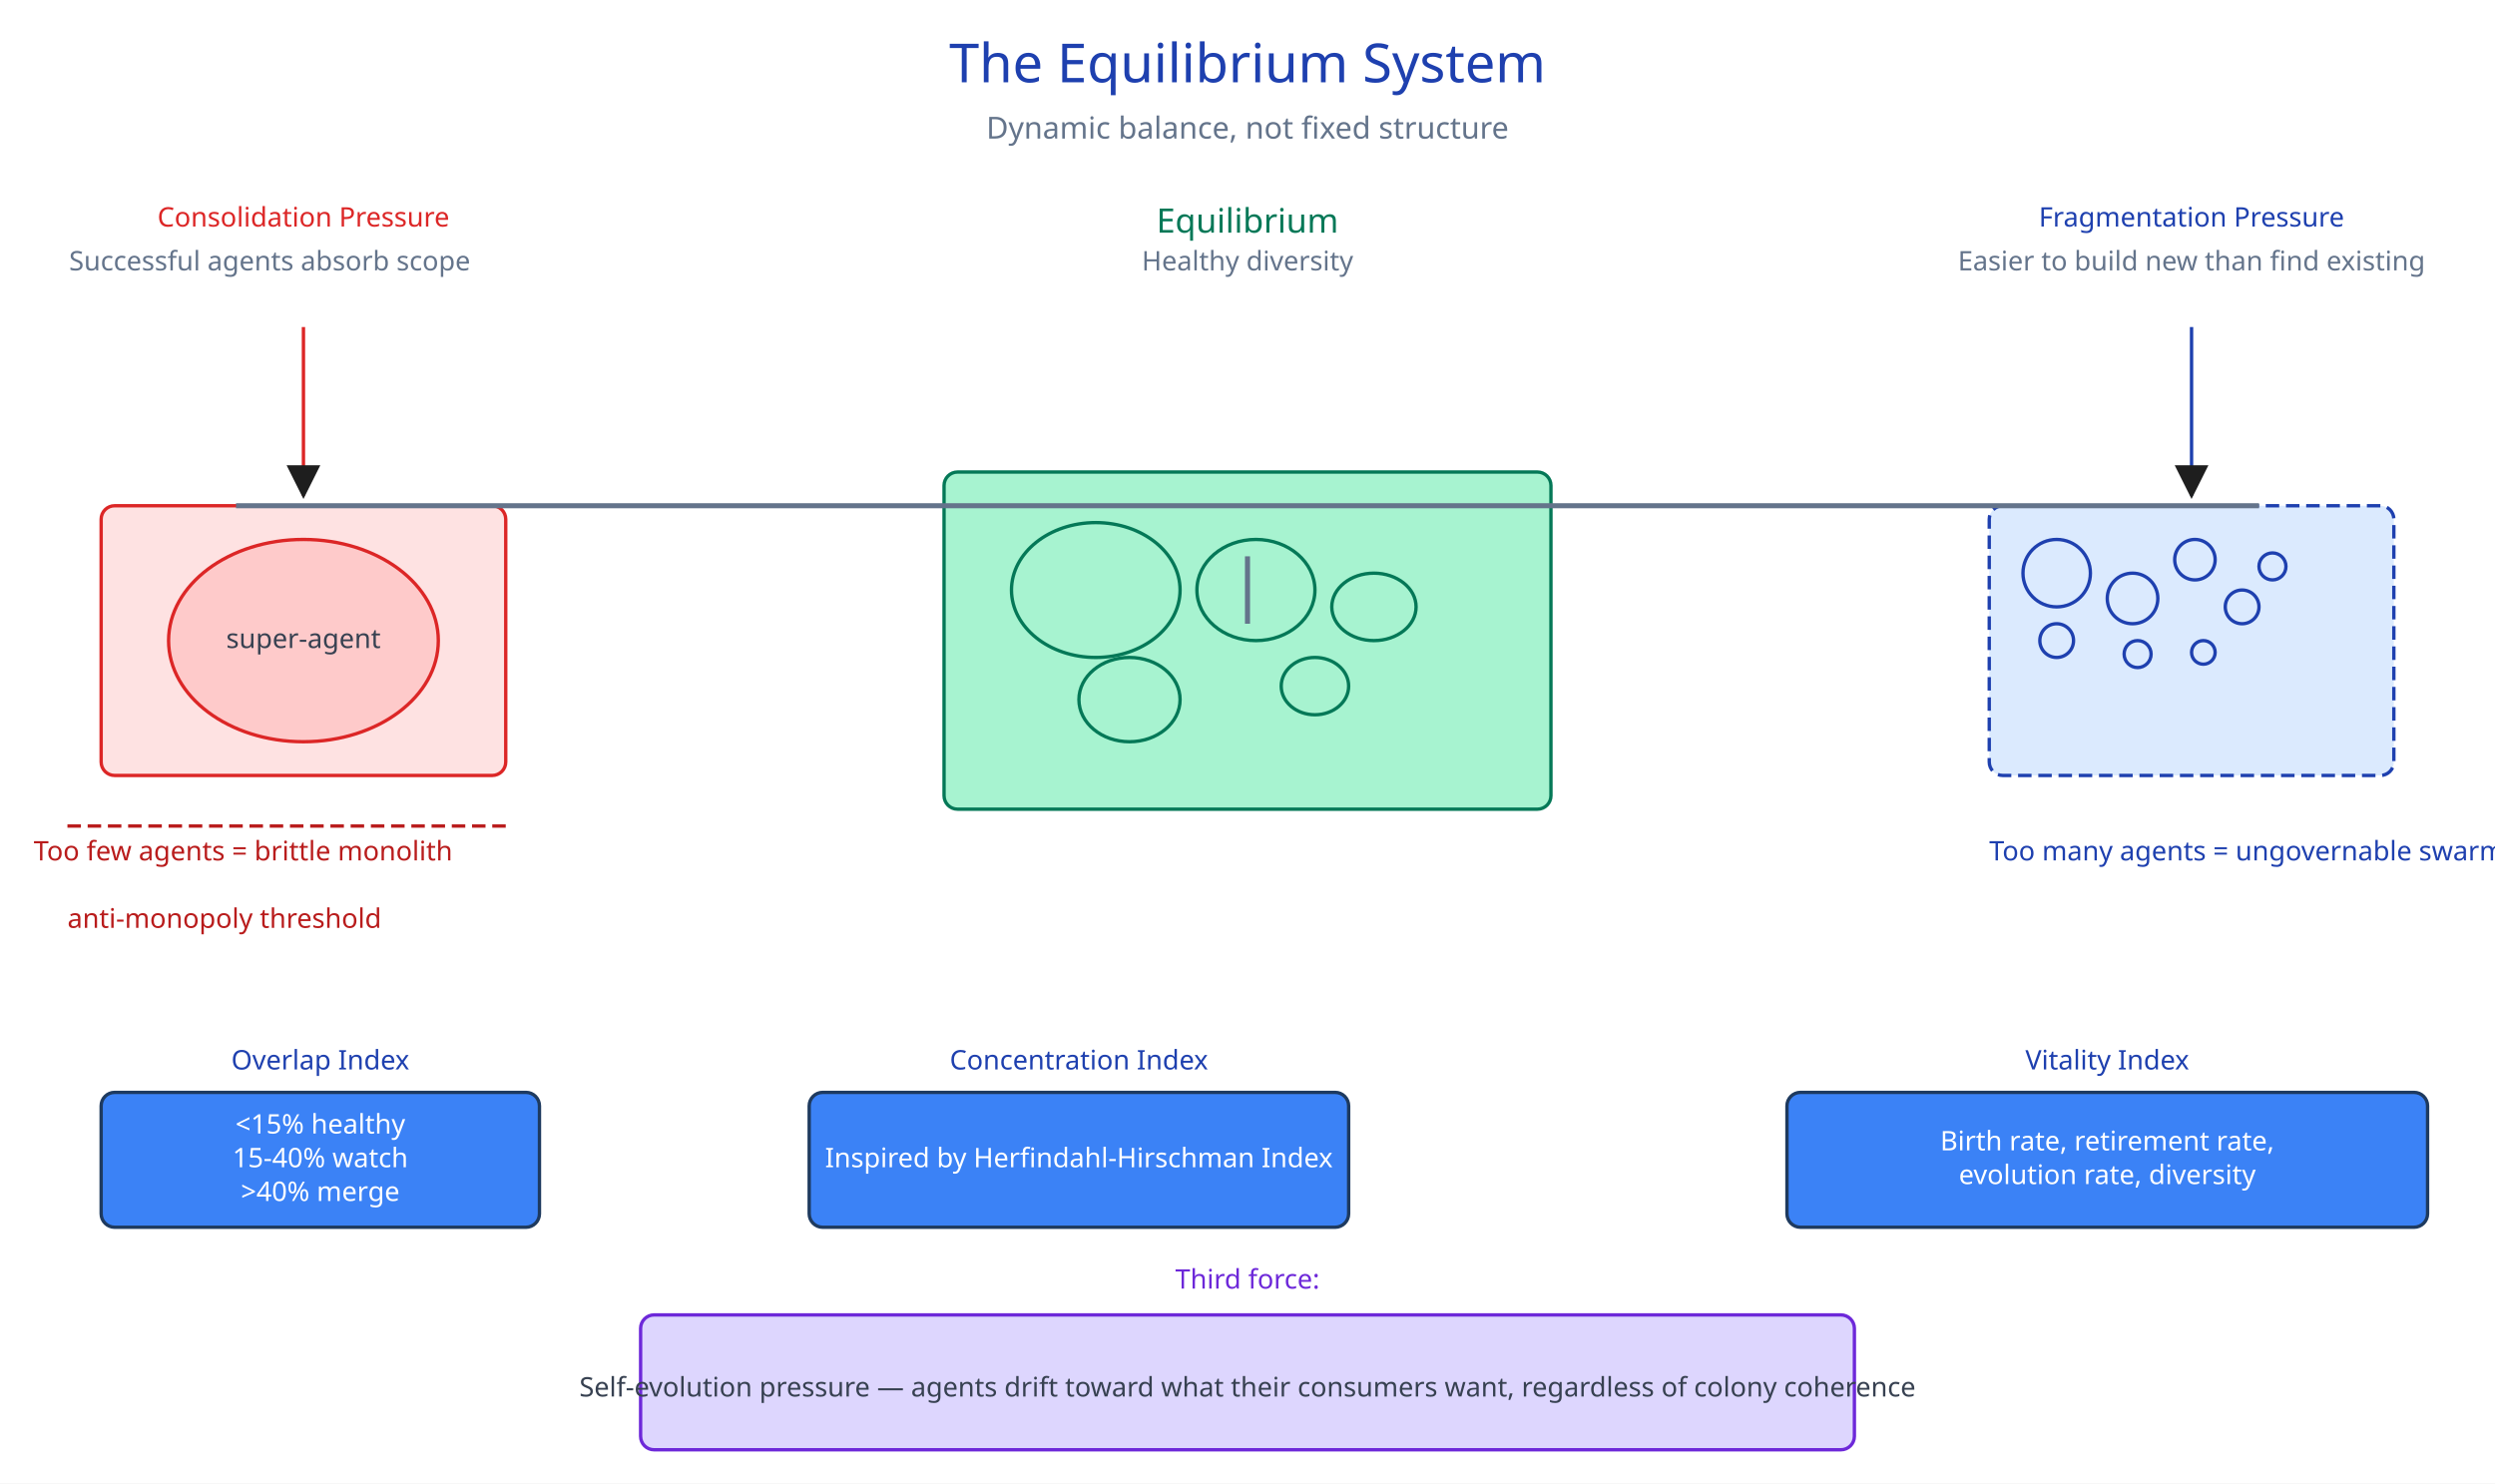
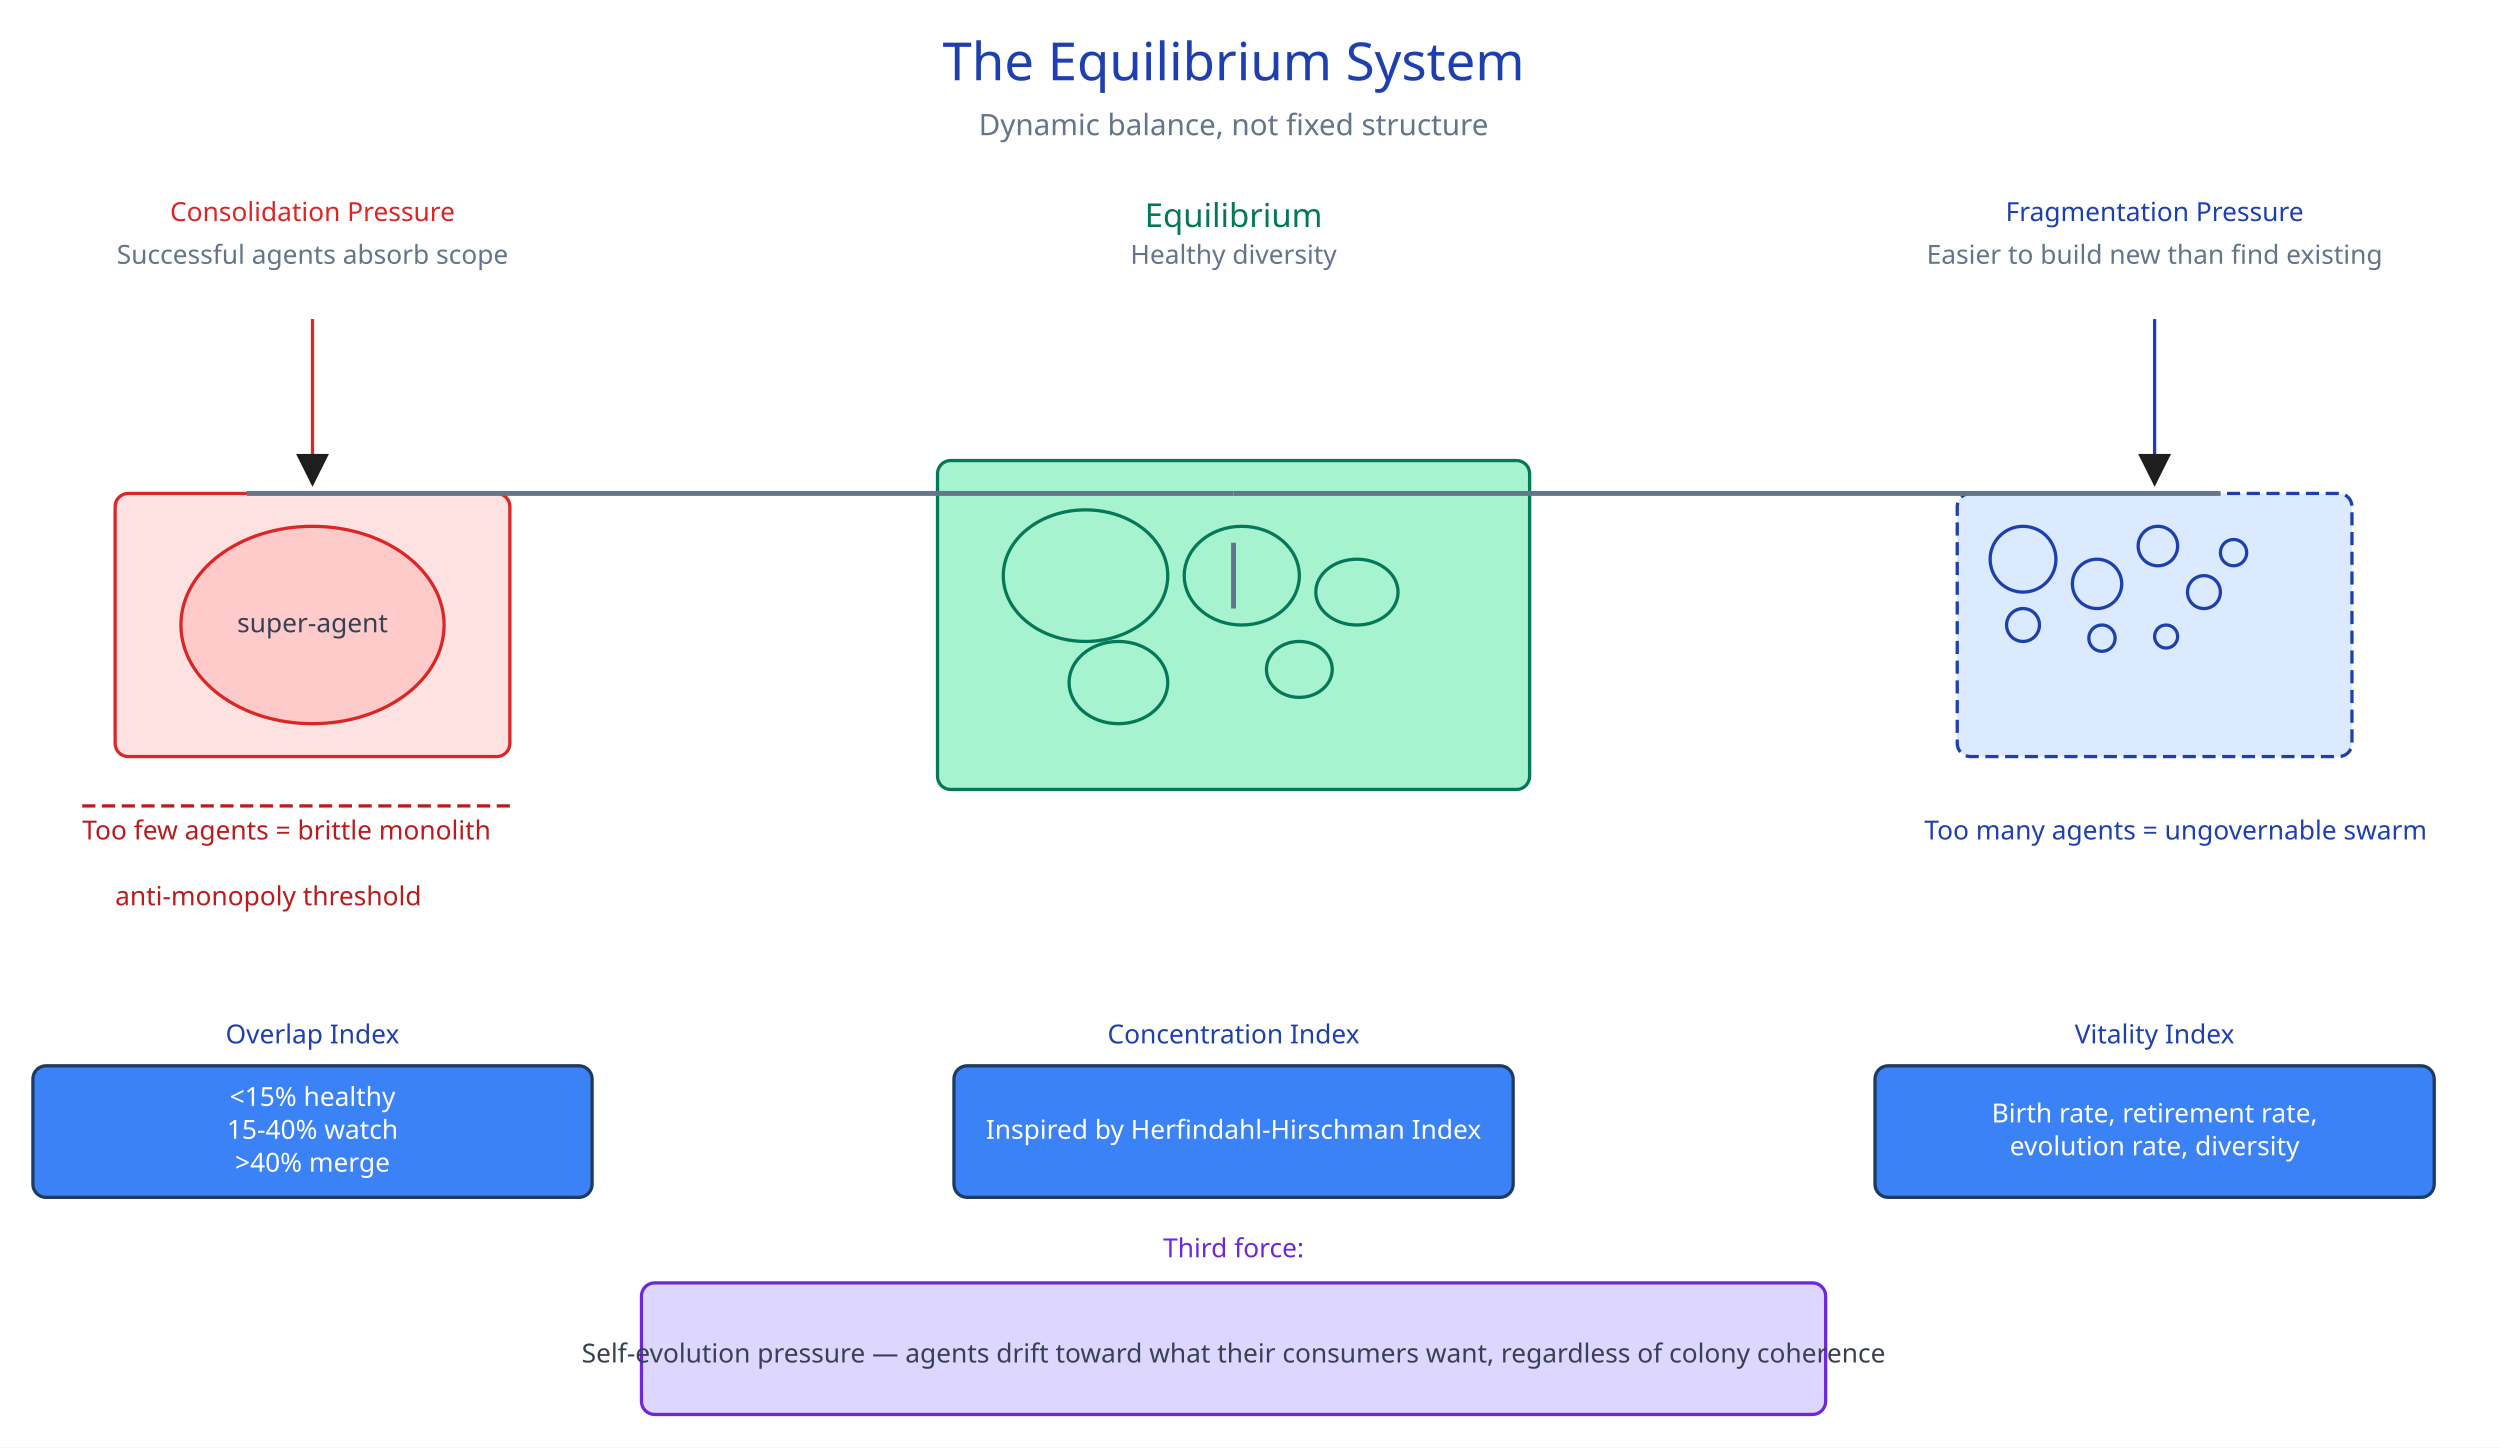
- <svg xmlns="http://www.w3.org/2000/svg" viewBox="-20 -20 1480 880" width="1480" height="880" font-family="Virgil, Segoe UI Emoji, sans-serif">
-   <rect x="-20" y="-20" width="1480" height="880" fill="#ffffff" />
+ <svg xmlns="http://www.w3.org/2000/svg" viewBox="-20 -20 1520.0 880" width="1520.0" height="880" font-family="Virgil, Segoe UI Emoji, sans-serif">
+   <rect x="-20" y="-20" width="1520.0" height="880" fill="#ffffff" />
  <defs>
    <marker id="arrowhead" markerWidth="10" markerHeight="10" refX="9" refY="5" orient="auto" markerUnits="strokeWidth">
      <path d="M 0 0 L 10 5 L 0 10 z" fill="#1e1e1e" />
    </marker>
  </defs>
-   <ellipse cx="720.0" cy="286.0" rx="24.0" ry="24.0" fill="#3b82f6" stroke="#1e3a5f" stroke-width="2" />
-   <rect x="40" y="280" width="240" height="160" rx="8" ry="8" fill="#fee2e2" stroke="#dc2626" stroke-width="2" />
-   <ellipse cx="160.0" cy="360.0" rx="80.0" ry="60.0" fill="#fecaca" stroke="#dc2626" stroke-width="2" />
-   <rect x="1160" y="280" width="240" height="160" rx="8" ry="8" fill="#dbeafe" stroke="#1e40af" stroke-width="2" stroke-dasharray="8 4" />
-   <ellipse cx="1200.0" cy="320.0" rx="20.0" ry="20.0" fill="#dbeafe" stroke="#1e40af" stroke-width="2" />
-   <ellipse cx="1245.0" cy="335.0" rx="15.0" ry="15.0" fill="#dbeafe" stroke="#1e40af" stroke-width="2" />
-   <ellipse cx="1282.0" cy="312.0" rx="12.0" ry="12.0" fill="#dbeafe" stroke="#1e40af" stroke-width="2" />
-   <ellipse cx="1200.0" cy="360.0" rx="10.0" ry="10.0" fill="#dbeafe" stroke="#1e40af" stroke-width="2" />
-   <ellipse cx="1310.0" cy="340.0" rx="10.0" ry="10.0" fill="#dbeafe" stroke="#1e40af" stroke-width="2" />
-   <ellipse cx="1248.0" cy="368.0" rx="8.0" ry="8.0" fill="#dbeafe" stroke="#1e40af" stroke-width="2" />
-   <ellipse cx="1287.0" cy="367.0" rx="7.0" ry="7.0" fill="#dbeafe" stroke="#1e40af" stroke-width="2" />
-   <ellipse cx="1328.0" cy="316.0" rx="8.0" ry="8.0" fill="#dbeafe" stroke="#1e40af" stroke-width="2" />
-   <rect x="540" y="260" width="360" height="200" rx="8" ry="8" fill="#a7f3d0" stroke="#047857" stroke-width="2" />
-   <ellipse cx="630.0" cy="330.0" rx="50.0" ry="40.0" fill="#a7f3d0" stroke="#047857" stroke-width="2" />
-   <ellipse cx="725.0" cy="330.0" rx="35.0" ry="30.0" fill="#a7f3d0" stroke="#047857" stroke-width="2" />
-   <ellipse cx="795.0" cy="340.0" rx="25.0" ry="20.0" fill="#a7f3d0" stroke="#047857" stroke-width="2" />
-   <ellipse cx="650.0" cy="395.0" rx="30.0" ry="25.0" fill="#a7f3d0" stroke="#047857" stroke-width="2" />
-   <ellipse cx="760.0" cy="387.0" rx="20.0" ry="17.0" fill="#a7f3d0" stroke="#047857" stroke-width="2" />
-   <rect x="40" y="628" width="260" height="80" rx="8" ry="8" fill="#3b82f6" stroke="#1e3a5f" stroke-width="2" />
-   <rect x="460" y="628" width="320" height="80" rx="8" ry="8" fill="#3b82f6" stroke="#1e3a5f" stroke-width="2" />
-   <rect x="1040" y="628" width="380" height="80" rx="8" ry="8" fill="#3b82f6" stroke="#1e3a5f" stroke-width="2" />
-   <rect x="360" y="760" width="720" height="80" rx="8" ry="8" fill="#ddd6fe" stroke="#6d28d9" stroke-width="2" />
-   <path d="M 120,280 L 720,280" fill="none" stroke="#64748b" stroke-width="3" />
-   <path d="M 720,280 L 1320,280" fill="none" stroke="#64748b" stroke-width="3" />
-   <path d="M 720,310 L 720,350" fill="none" stroke="#64748b" stroke-width="3" />
-   <path d="M 160,174 L 160,274" fill="none" stroke="#dc2626" stroke-width="2" marker-end="url(#arrowhead)" />
-   <path d="M 20,470 L 280,470" fill="none" stroke="#b91c1c" stroke-width="2" stroke-dasharray="8 4" />
-   <path d="M 1280,174 L 1280,274" fill="none" stroke="#1e40af" stroke-width="2" marker-end="url(#arrowhead)" />
-   <text x="720.0" y="28.8" fill="#1e40af" font-size="32" text-anchor="middle">The Equilibrium System</text>
-   <text x="720.0" y="62.2" fill="#64748b" font-size="18" text-anchor="middle">Dynamic balance, not fixed structure</text>
-   <text x="160.0" y="114.4" fill="#dc2626" font-size="16" text-anchor="middle">Consolidation Pressure</text>
-   <text x="140.0" y="140.4" fill="#64748b" font-size="16" text-anchor="middle">Successful agents absorb scope</text>
-   <text x="160.0" y="364.4" fill="#374151" font-size="16" text-anchor="middle">super-agent</text>
-   <text x="0" y="490.4" fill="#b91c1c" font-size="16" text-anchor="start">Too few agents = brittle monolith</text>
-   <text x="20" y="530.4" fill="#b91c1c" font-size="16" text-anchor="start">anti-monopoly threshold</text>
-   <text x="1280.0" y="114.4" fill="#1e40af" font-size="16" text-anchor="middle">Fragmentation Pressure</text>
-   <text x="1280.0" y="140.4" fill="#64748b" font-size="16" text-anchor="middle">Easier to build new than find existing</text>
-   <text x="1160" y="490.4" fill="#1e40af" font-size="16" text-anchor="start">Too many agents = ungovernable swarm</text>
-   <text x="720.0" y="118.0" fill="#047857" font-size="20" text-anchor="middle">Equilibrium</text>
-   <text x="720.0" y="140.4" fill="#64748b" font-size="16" text-anchor="middle">Healthy diversity</text>
+   <ellipse cx="730.0" cy="286.0" rx="24.0" ry="24.0" fill="#3b82f6" stroke="#1e3a5f" stroke-width="2" />
+   <rect x="50.0" y="280" width="240" height="160" rx="8" ry="8" fill="#fee2e2" stroke="#dc2626" stroke-width="2" />
+   <ellipse cx="170.0" cy="360.0" rx="80.0" ry="60.0" fill="#fecaca" stroke="#dc2626" stroke-width="2" />
+   <rect x="1170.0" y="280" width="240" height="160" rx="8" ry="8" fill="#dbeafe" stroke="#1e40af" stroke-width="2" stroke-dasharray="8 4" />
+   <ellipse cx="1210.0" cy="320.0" rx="20.0" ry="20.0" fill="#dbeafe" stroke="#1e40af" stroke-width="2" />
+   <ellipse cx="1255.0" cy="335.0" rx="15.0" ry="15.0" fill="#dbeafe" stroke="#1e40af" stroke-width="2" />
+   <ellipse cx="1292.0" cy="312.0" rx="12.0" ry="12.0" fill="#dbeafe" stroke="#1e40af" stroke-width="2" />
+   <ellipse cx="1210.0" cy="360.0" rx="10.0" ry="10.0" fill="#dbeafe" stroke="#1e40af" stroke-width="2" />
+   <ellipse cx="1320.0" cy="340.0" rx="10.0" ry="10.0" fill="#dbeafe" stroke="#1e40af" stroke-width="2" />
+   <ellipse cx="1258.0" cy="368.0" rx="8.0" ry="8.0" fill="#dbeafe" stroke="#1e40af" stroke-width="2" />
+   <ellipse cx="1297.0" cy="367.0" rx="7.0" ry="7.0" fill="#dbeafe" stroke="#1e40af" stroke-width="2" />
+   <ellipse cx="1338.0" cy="316.0" rx="8.0" ry="8.0" fill="#dbeafe" stroke="#1e40af" stroke-width="2" />
+   <rect x="550.0" y="260" width="360" height="200" rx="8" ry="8" fill="#a7f3d0" stroke="#047857" stroke-width="2" />
+   <ellipse cx="640.0" cy="330.0" rx="50.0" ry="40.0" fill="#a7f3d0" stroke="#047857" stroke-width="2" />
+   <ellipse cx="735.0" cy="330.0" rx="35.0" ry="30.0" fill="#a7f3d0" stroke="#047857" stroke-width="2" />
+   <ellipse cx="805.0" cy="340.0" rx="25.0" ry="20.0" fill="#a7f3d0" stroke="#047857" stroke-width="2" />
+   <ellipse cx="660.0" cy="395.0" rx="30.0" ry="25.0" fill="#a7f3d0" stroke="#047857" stroke-width="2" />
+   <ellipse cx="770.0" cy="387.0" rx="20.0" ry="17.0" fill="#a7f3d0" stroke="#047857" stroke-width="2" />
+   <rect x="0.0" y="628" width="340" height="80" rx="8" ry="8" fill="#3b82f6" stroke="#1e3a5f" stroke-width="2" />
+   <rect x="560.0" y="628" width="340" height="80" rx="8" ry="8" fill="#3b82f6" stroke="#1e3a5f" stroke-width="2" />
+   <rect x="1120.0" y="628" width="340" height="80" rx="8" ry="8" fill="#3b82f6" stroke="#1e3a5f" stroke-width="2" />
+   <rect x="370.0" y="760" width="720" height="80" rx="8" ry="8" fill="#ddd6fe" stroke="#6d28d9" stroke-width="2" />
+   <path d="M 130.0,280 L 730.0,280" fill="none" stroke="#64748b" stroke-width="3" />
+   <path d="M 730.0,280 L 1330.0,280" fill="none" stroke="#64748b" stroke-width="3" />
+   <path d="M 730.0,310 L 730.0,350" fill="none" stroke="#64748b" stroke-width="3" />
+   <path d="M 170.0,174 L 170.0,274" fill="none" stroke="#dc2626" stroke-width="2" marker-end="url(#arrowhead)" />
+   <path d="M 30.0,470 L 290.0,470" fill="none" stroke="#b91c1c" stroke-width="2" stroke-dasharray="8 4" />
+   <path d="M 1290.0,174 L 1290.0,274" fill="none" stroke="#1e40af" stroke-width="2" marker-end="url(#arrowhead)" />
+   <text x="730.0" y="28.8" fill="#1e40af" font-size="32" text-anchor="middle">The Equilibrium System</text>
+   <text x="730.0" y="62.2" fill="#64748b" font-size="18" text-anchor="middle">Dynamic balance, not fixed structure</text>
+   <text x="170.0" y="114.4" fill="#dc2626" font-size="16" text-anchor="middle">Consolidation Pressure</text>
+   <text x="170.0" y="140.4" fill="#64748b" font-size="16" text-anchor="middle">Successful agents absorb scope</text>
+   <text x="170.0" y="364.4" fill="#374151" font-size="16" text-anchor="middle">super-agent</text>
+   <text x="30.0" y="490.4" fill="#b91c1c" font-size="16" text-anchor="start">Too few agents = brittle monolith</text>
+   <text x="50.0" y="530.4" fill="#b91c1c" font-size="16" text-anchor="start">anti-monopoly threshold</text>
+   <text x="1290.0" y="114.4" fill="#1e40af" font-size="16" text-anchor="middle">Fragmentation Pressure</text>
+   <text x="1290.0" y="140.4" fill="#64748b" font-size="16" text-anchor="middle">Easier to build new than find existing</text>
+   <text x="1150.0" y="490.4" fill="#1e40af" font-size="16" text-anchor="start">Too many agents = ungovernable swarm</text>
+   <text x="730.0" y="118.0" fill="#047857" font-size="20" text-anchor="middle">Equilibrium</text>
+   <text x="730.0" y="140.4" fill="#64748b" font-size="16" text-anchor="middle">Healthy diversity</text>
  <text x="170.0" y="614.4" fill="#1e40af" font-size="16" text-anchor="middle">Overlap Index</text>
  <text x="170.0" y="652.4" fill="#ffffff" font-size="16" text-anchor="middle">&lt;15% healthy</text>
  <text x="170.0" y="672.4" fill="#ffffff" font-size="16" text-anchor="middle">15-40% watch</text>
  <text x="170.0" y="692.4" fill="#ffffff" font-size="16" text-anchor="middle">&gt;40% merge</text>
-   <text x="620.0" y="614.4" fill="#1e40af" font-size="16" text-anchor="middle">Concentration Index</text>
-   <text x="620.0" y="672.4" fill="#ffffff" font-size="16" text-anchor="middle">Inspired by Herfindahl-Hirschman Index</text>
-   <text x="1230.0" y="614.4" fill="#1e40af" font-size="16" text-anchor="middle">Vitality Index</text>
-   <text x="1230.0" y="662.4" fill="#ffffff" font-size="16" text-anchor="middle">Birth rate, retirement rate,</text>
-   <text x="1230.0" y="682.4" fill="#ffffff" font-size="16" text-anchor="middle">evolution rate, diversity</text>
-   <text x="720.0" y="808.4" fill="#374151" font-size="16" text-anchor="middle">Self-evolution pressure — agents drift toward what their consumers want, regardless of colony coherence</text>
-   <text x="720.0" y="744.4" fill="#6d28d9" font-size="16" text-anchor="middle">Third force:</text>
+   <text x="730.0" y="614.4" fill="#1e40af" font-size="16" text-anchor="middle">Concentration Index</text>
+   <text x="730.0" y="672.4" fill="#ffffff" font-size="16" text-anchor="middle">Inspired by Herfindahl-Hirschman Index</text>
+   <text x="1290.0" y="614.4" fill="#1e40af" font-size="16" text-anchor="middle">Vitality Index</text>
+   <text x="1290.0" y="662.4" fill="#ffffff" font-size="16" text-anchor="middle">Birth rate, retirement rate,</text>
+   <text x="1290.0" y="682.4" fill="#ffffff" font-size="16" text-anchor="middle">evolution rate, diversity</text>
+   <text x="730.0" y="808.4" fill="#374151" font-size="16" text-anchor="middle">Self-evolution pressure — agents drift toward what their consumers want, regardless of colony coherence</text>
+   <text x="730.0" y="744.4" fill="#6d28d9" font-size="16" text-anchor="middle">Third force:</text>
</svg>
